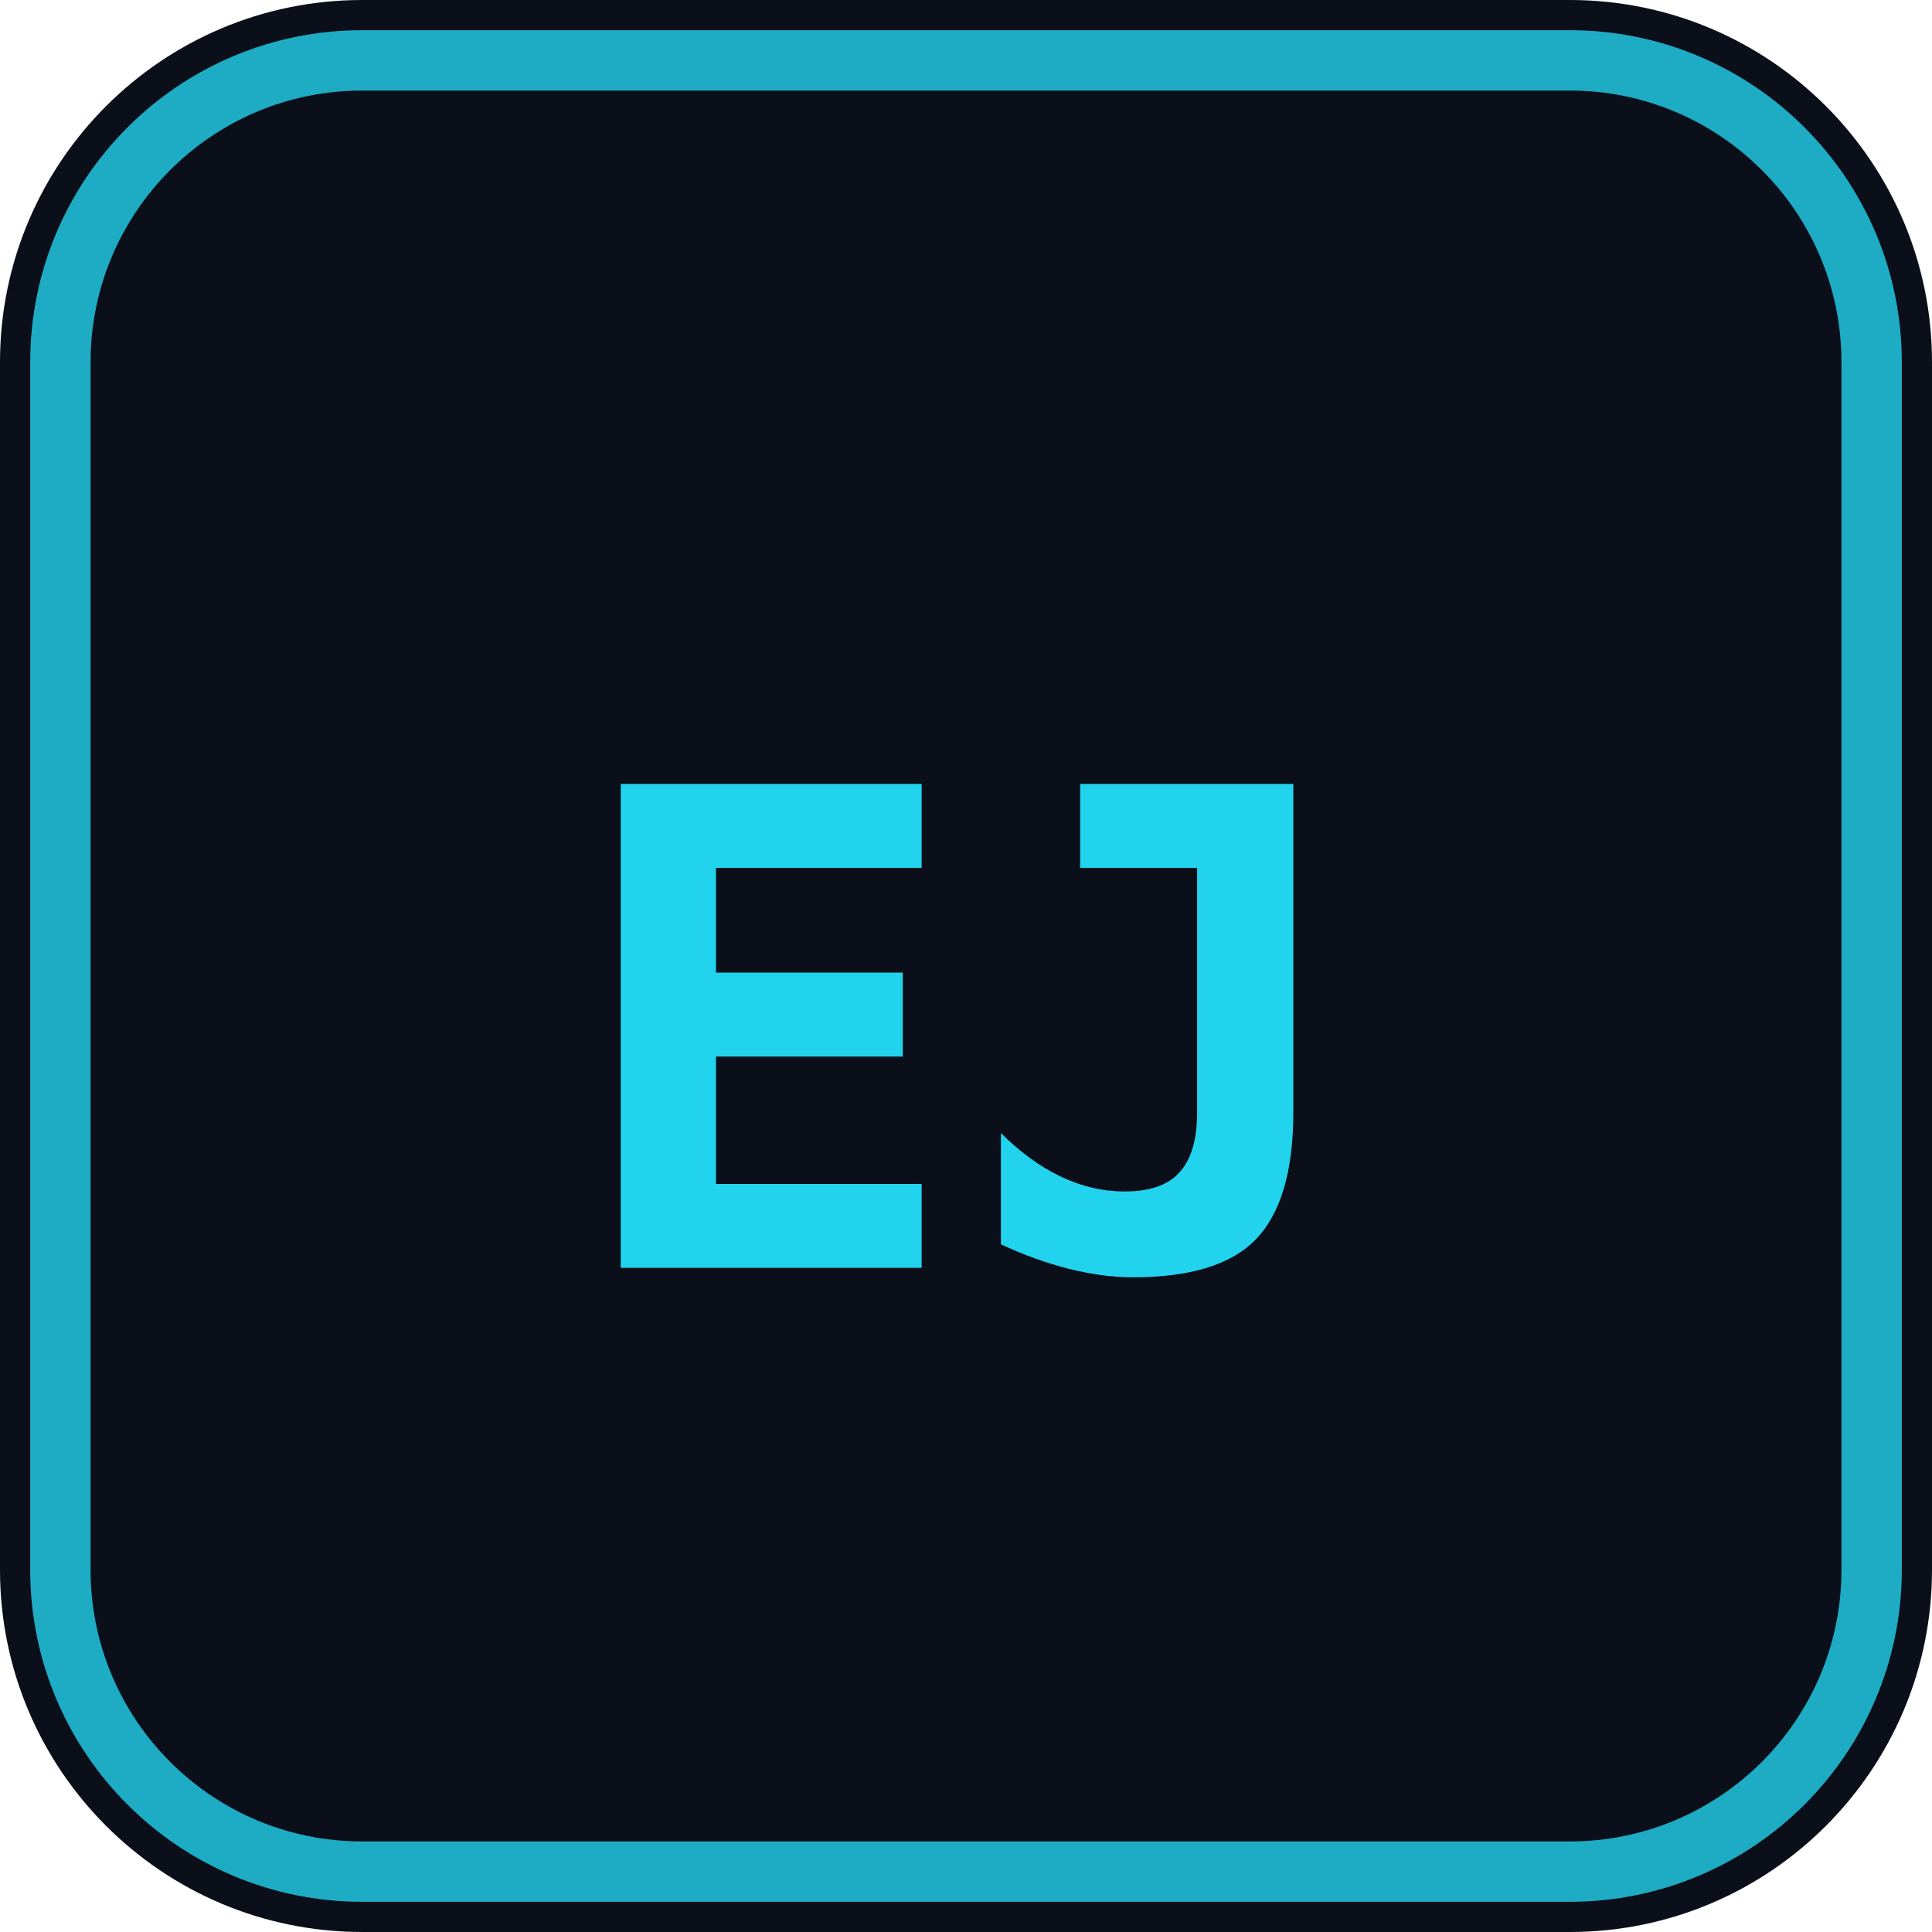
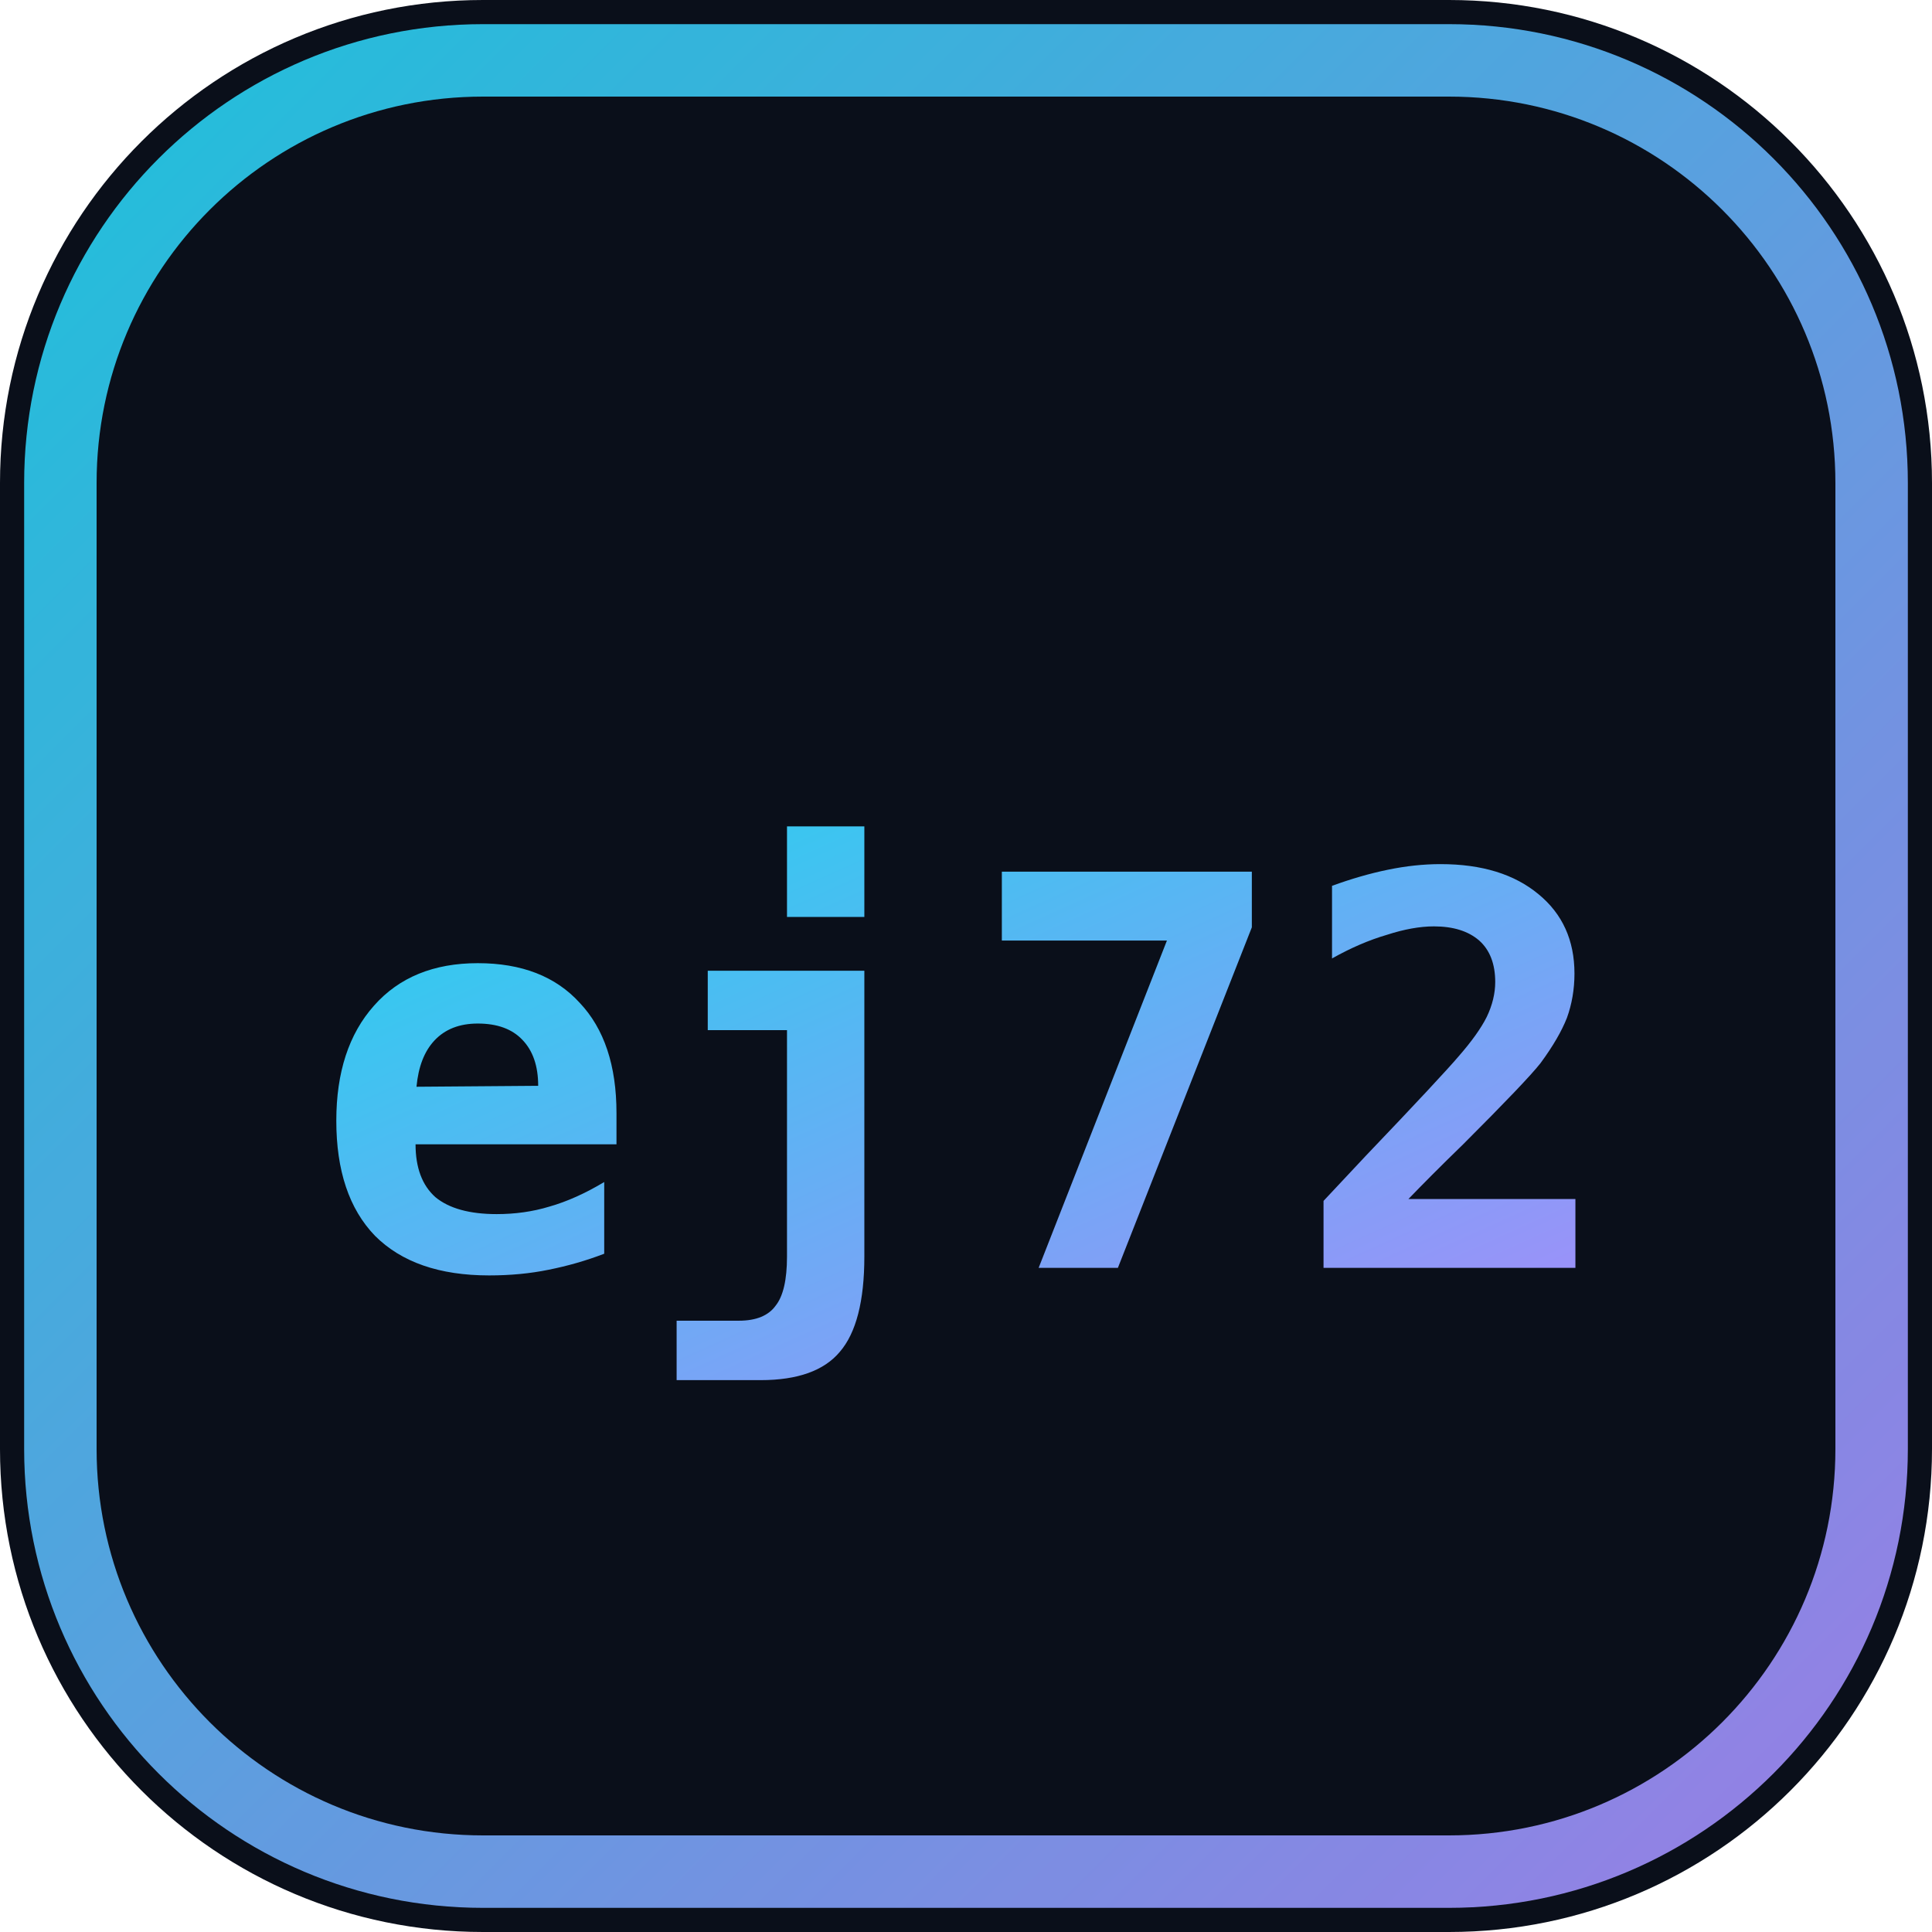
- <svg xmlns="http://www.w3.org/2000/svg" viewBox="0 0 32 32" fill="none">
-   <rect width="32" height="32" rx="6" fill="#0a0f1a" />
-   <rect x="1" y="1" width="30" height="30" rx="5" stroke="#22d3ee" stroke-width="1" opacity="0.8" />
-   <text x="16" y="21" text-anchor="middle" fill="#22d3ee" font-family="ui-monospace,monospace" font-size="11" font-weight="700">EJ</text>
+ <svg xmlns="http://www.w3.org/2000/svg" viewBox="0 0 32 32" fill="none" role="img" aria-label="eljhon72">
+   <defs>
+     <linearGradient id="fav-grad" x1="0%" y1="0%" x2="100%" y2="100%">
+       <stop offset="0%" stop-color="#22d3ee" />
+       <stop offset="100%" stop-color="#a78bfa" />
+     </linearGradient>
+   </defs>
+   <rect width="32" height="32" rx="8" fill="#0a0f1a" />
+   <rect x="1" y="1" width="30" height="30" rx="7" stroke="url(#fav-grad)" stroke-width="1.2" opacity="0.9" />
+   <text x="16" y="21" text-anchor="middle" fill="url(#fav-grad)" font-family="ui-monospace,monospace" font-size="9" font-weight="700">ej72</text>
</svg>
